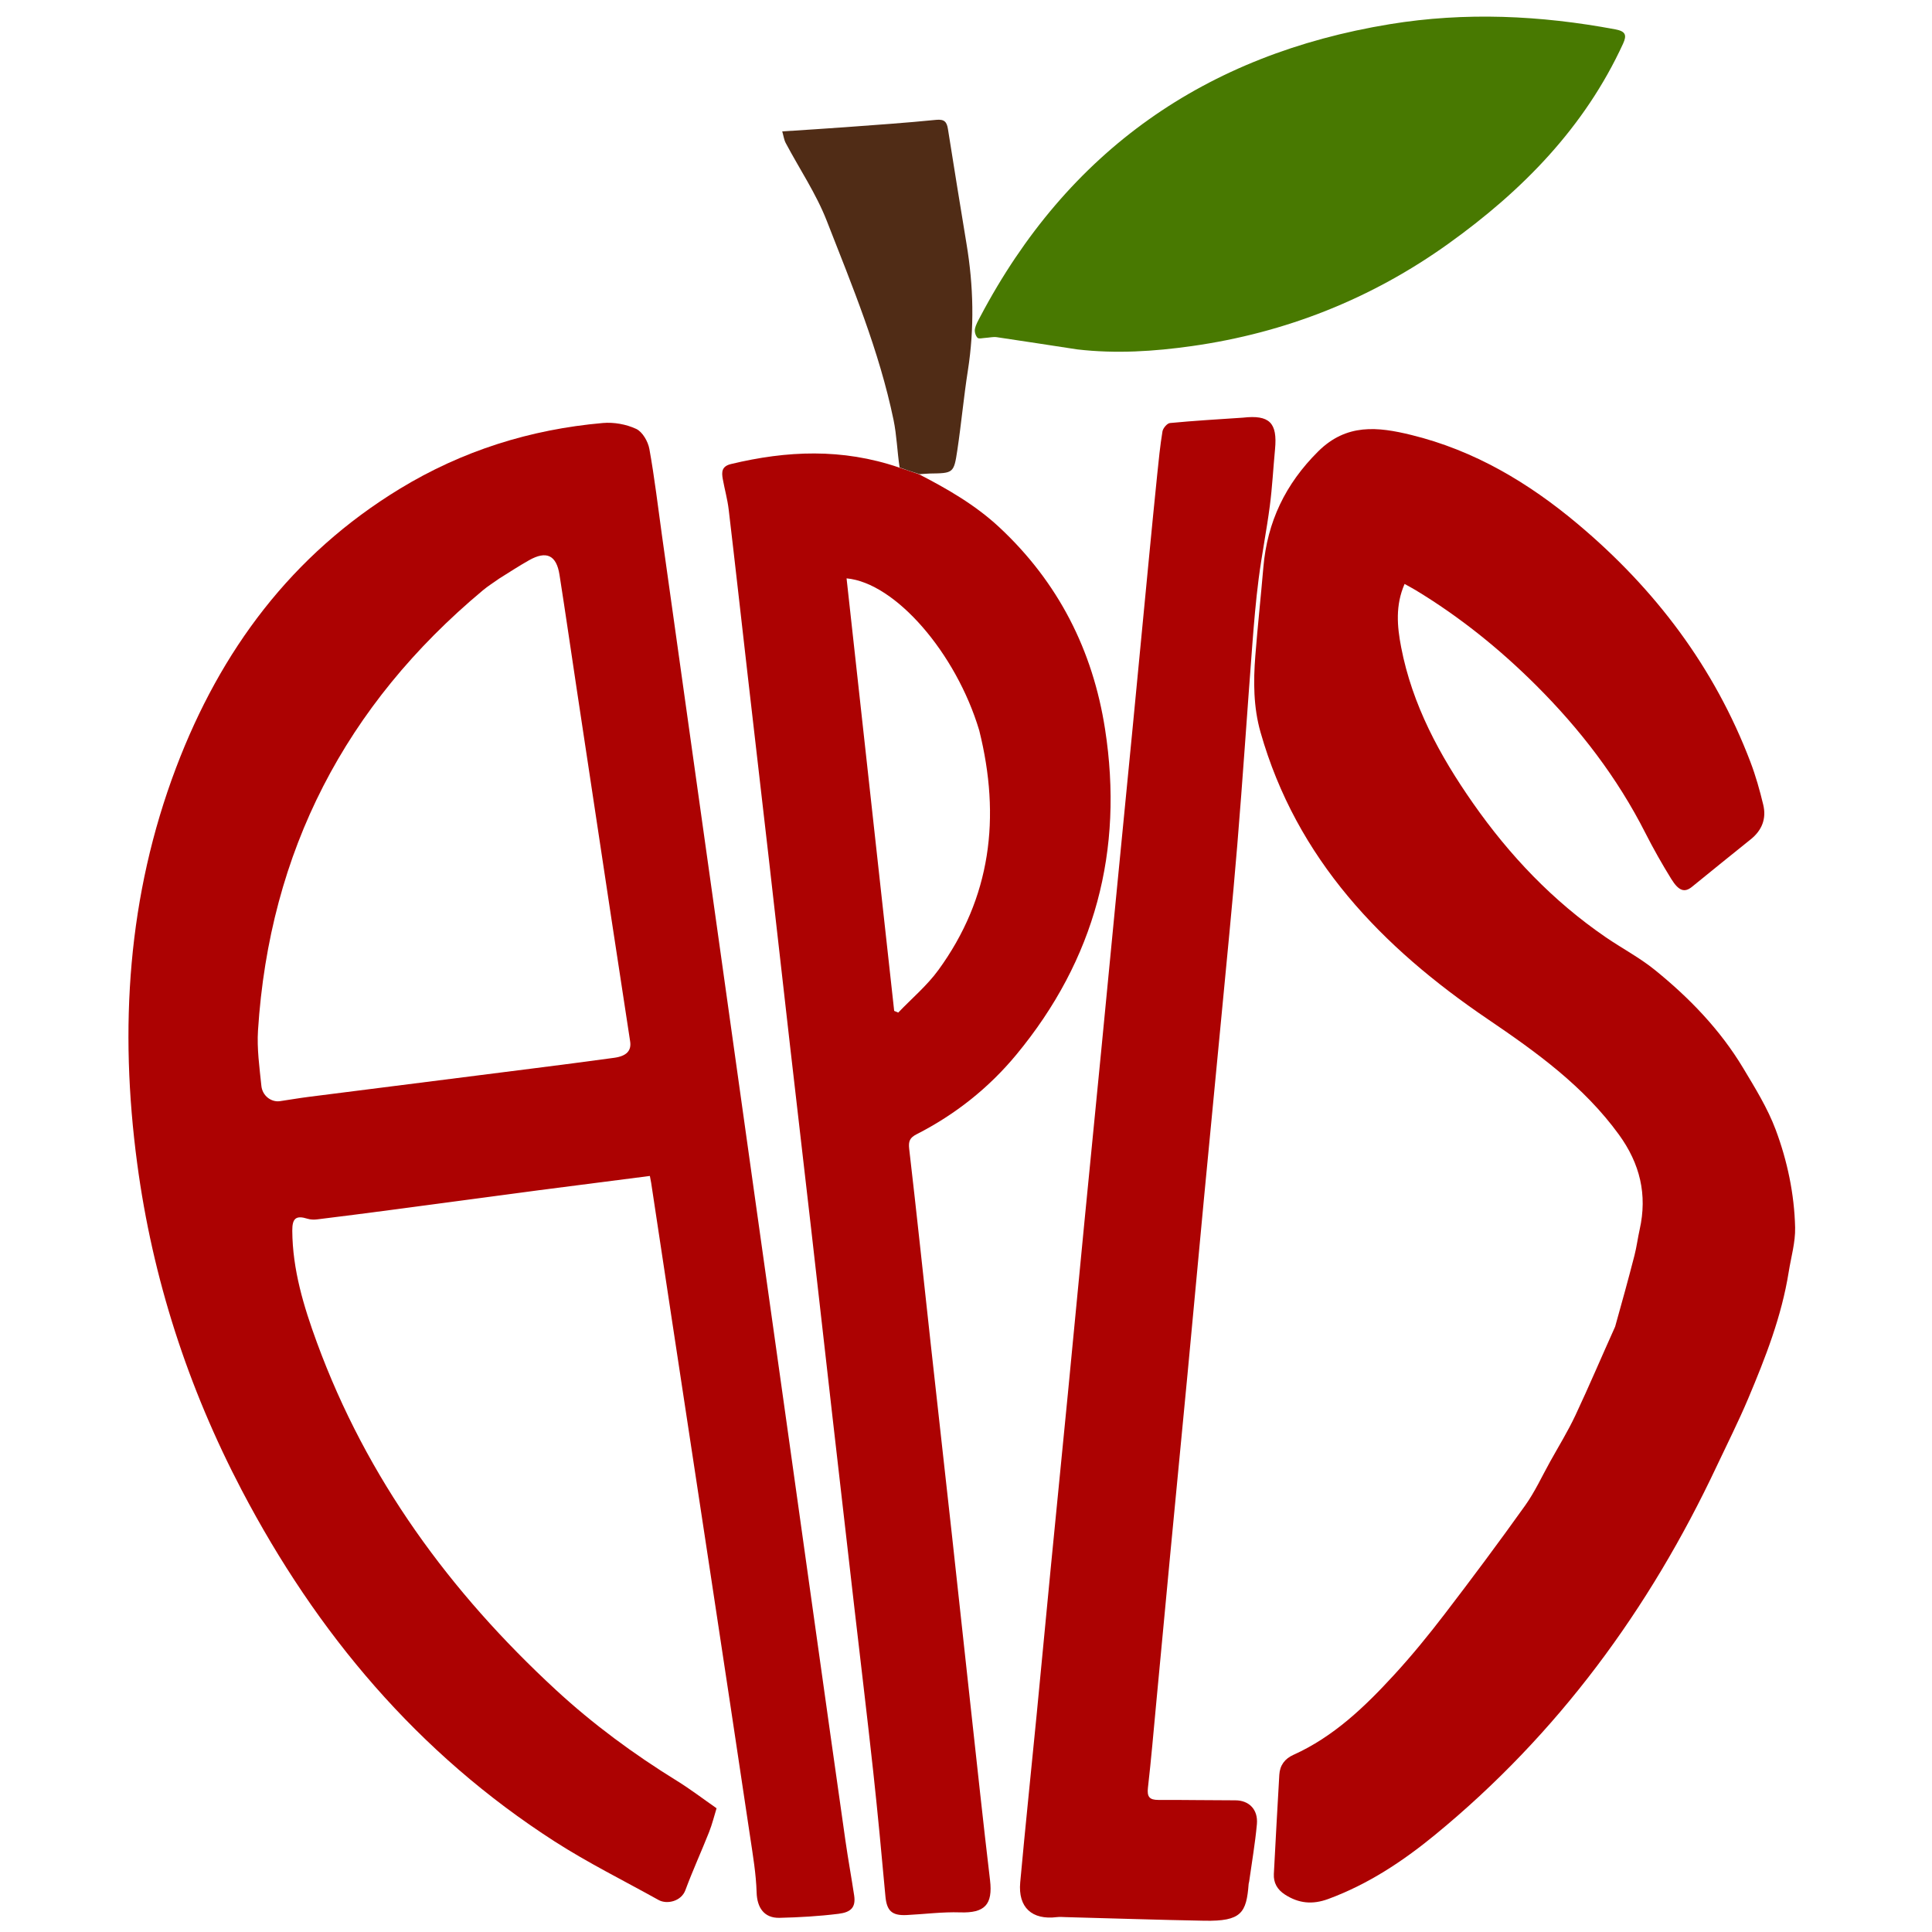
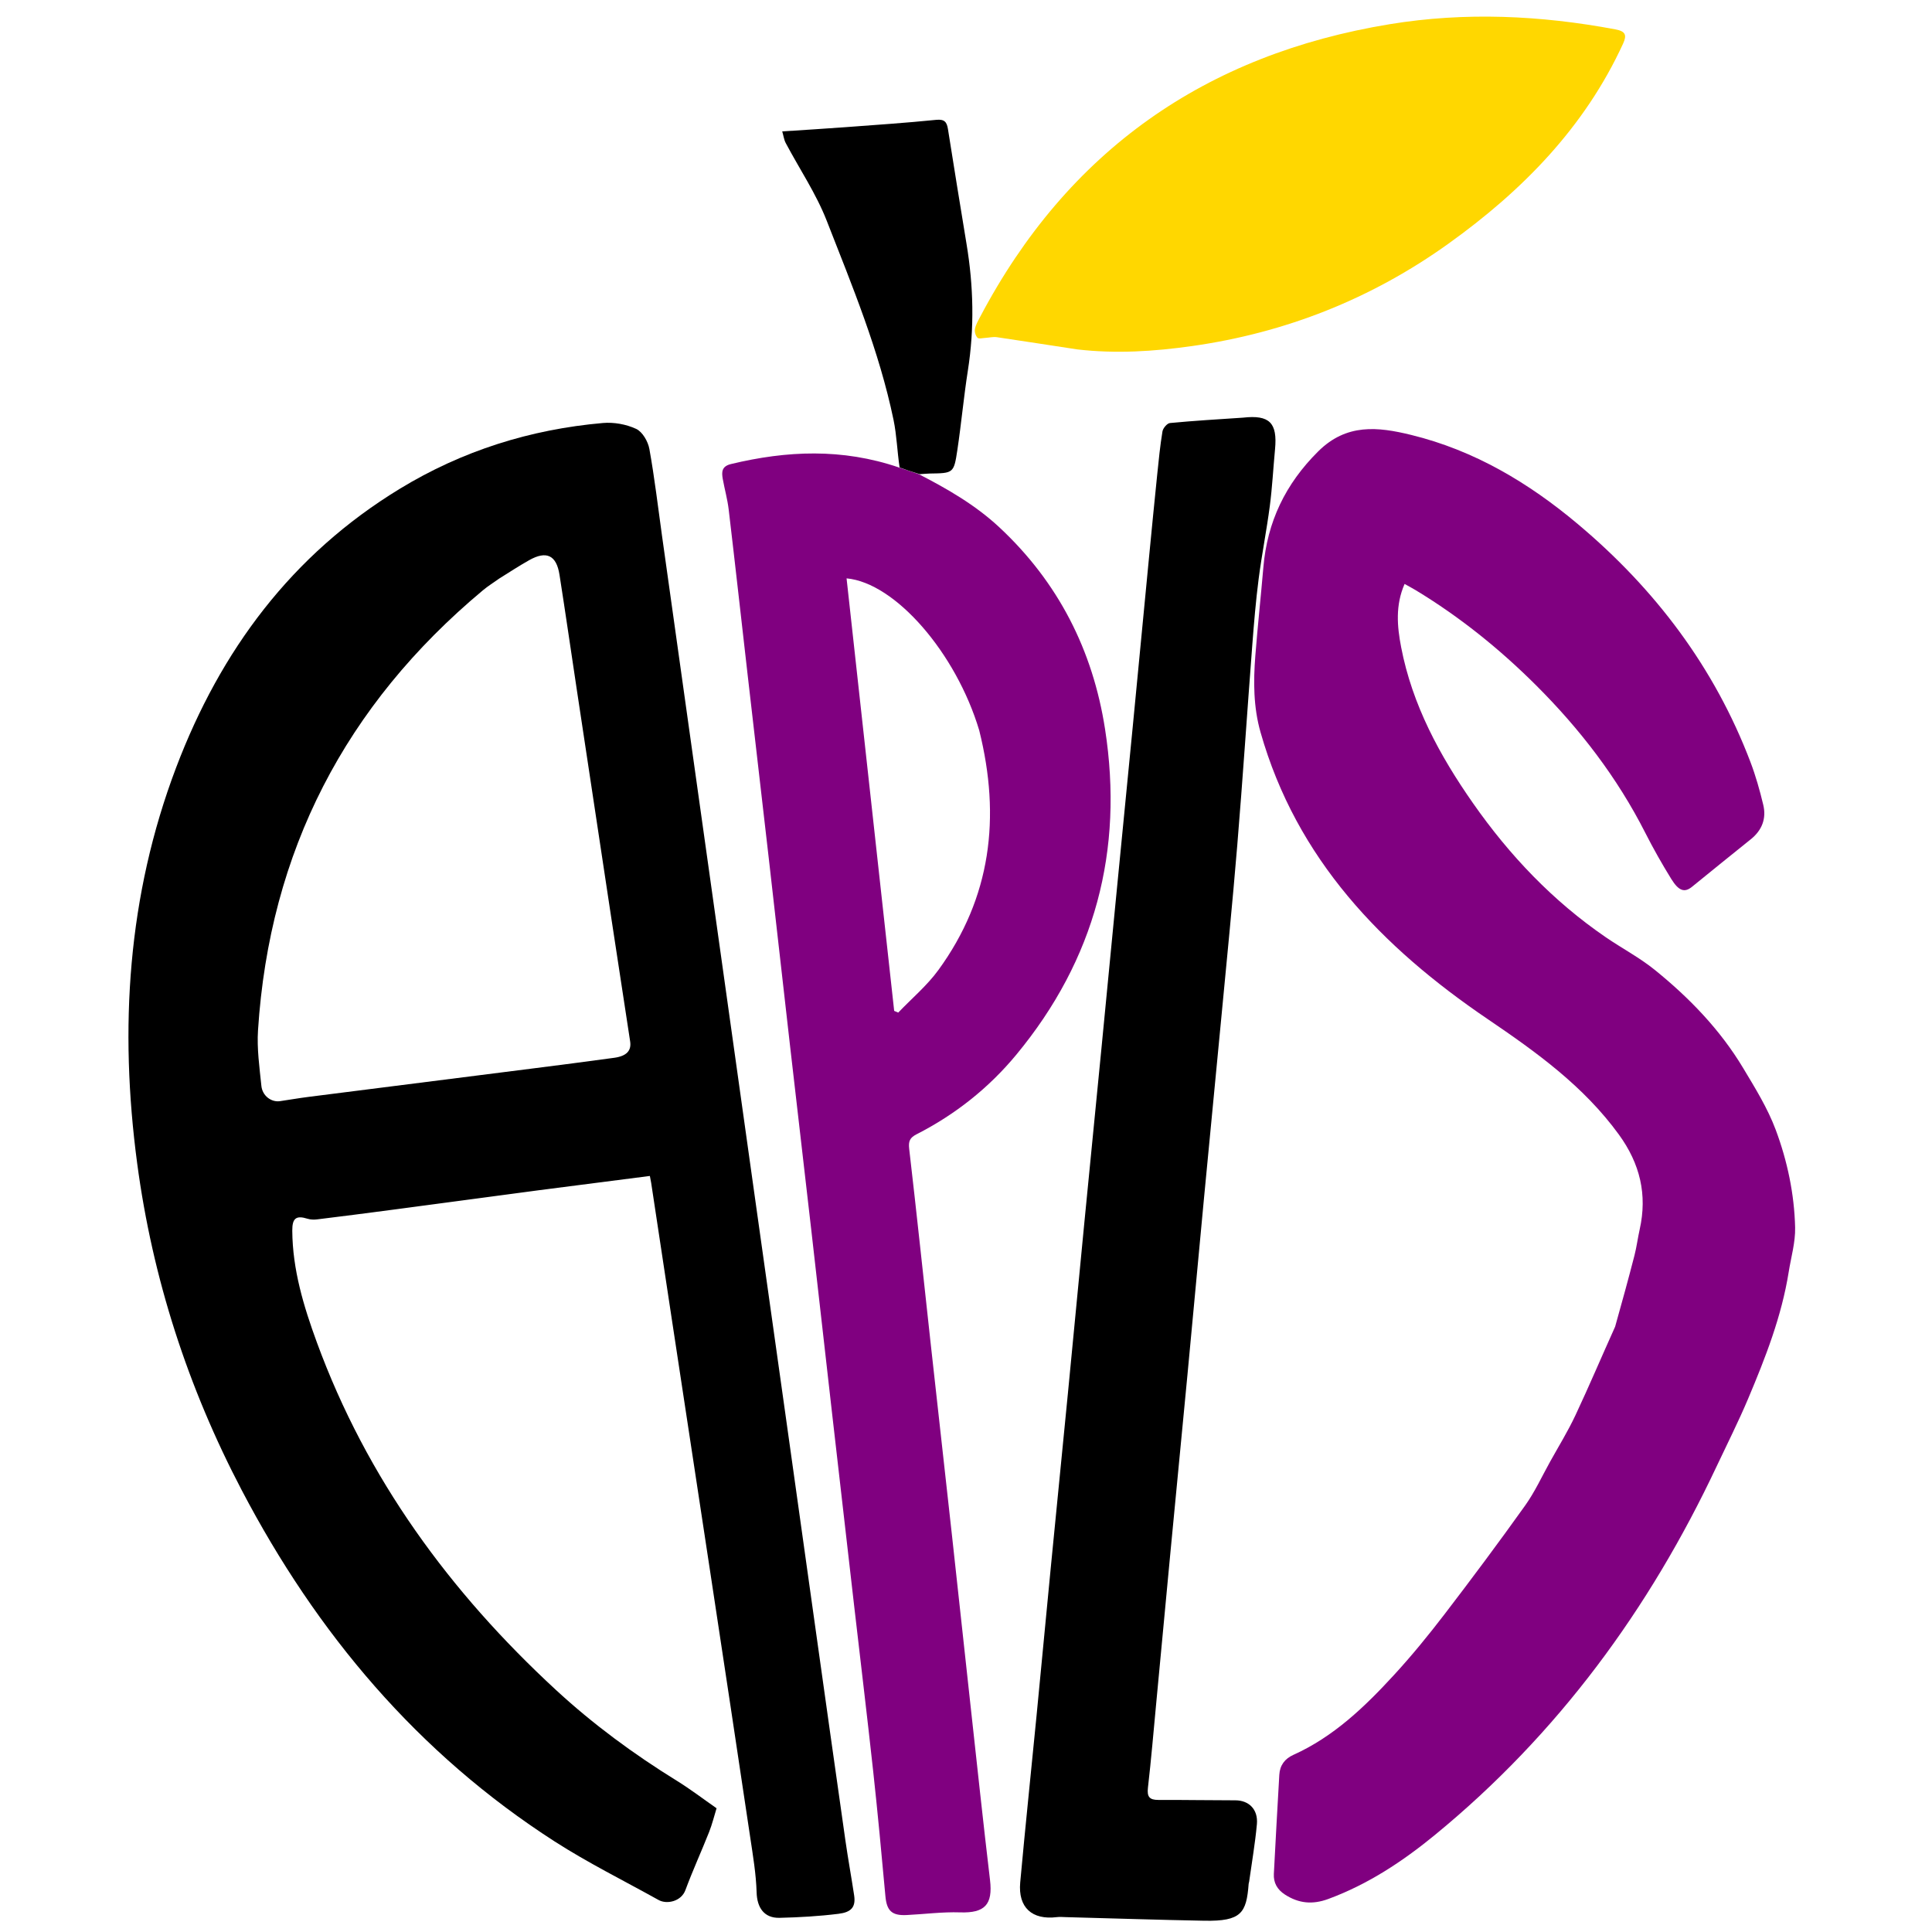
<svg xmlns="http://www.w3.org/2000/svg" version="1.1" id="Layer_1" x="0px" y="0px" width="100%" viewBox="0 0 864 864" enable-background="new 0 0 864 864" xml:space="preserve">
-   <path fill="#AC0202" opacity="1" stroke="none" d=" M241.289,532.237   C218.91,535.215 196.977,538.162 175.038,541.068   C163.985,542.532 152.926,543.95 141.86,545.308   C140.446,545.482 138.885,545.45 137.542,545.031   C132.417,543.429 130.671,544.781 130.709,550.379   C130.826,567.818 135.808,584.24 141.709,600.34   C164.022,661.221 201.203,711.971 248.533,755.678   C265.221,771.088 283.435,784.485 302.762,796.42   C308.695,800.085 314.258,804.349 320.45,808.659   C319.421,811.986 318.516,815.743 317.109,819.301   C313.669,828.001 309.754,836.52 306.509,845.289   C304.641,850.336 298.228,851.752 294.52,849.687   C278.985,841.034 262.98,833.105 248.049,823.509   C186.863,784.182 141.618,730.398 108.087,666.391   C84.015,620.442 68.2,571.704 61.347,520.267   C53.31,459.947 57.005,400.599 78.786,343.201   C98.626,290.918 130.439,248.04 178.788,218.59   C206.694,201.592 237.128,192.023 269.597,189.169   C274.514,188.737 280.062,189.733 284.508,191.806   C287.32,193.116 289.802,197.439 290.404,200.776   C292.737,213.702 294.254,226.776 296.08,239.793   C300.565,271.761 305.05,303.728 309.54,335.695   C314.053,367.826 318.574,399.957 323.086,432.088   C327.899,466.362 332.699,500.637 337.515,534.91   C342.03,567.042 346.565,599.171 351.079,631.302   C355.571,663.268 360.041,695.238 364.536,727.204   C369.031,759.17 373.513,791.138 378.074,823.094   C379.243,831.291 380.746,839.439 381.979,847.627   C382.792,853.023 380.508,855.176 374.996,855.862   C366.251,856.95 357.405,857.461 348.59,857.664   C341.689,857.823 338.562,853.067 338.366,846.332   C338.126,838.078 336.721,829.835 335.498,821.635   C329.682,782.634 323.774,743.647 317.867,704.66   C312.011,666.001 306.113,627.349 300.243,588.693   C297.221,568.788 294.222,548.88 291.206,528.975   C291.084,528.168 290.903,527.37 290.621,525.894   C274.26,528 257.996,530.094 241.289,532.237  M223.257,258.73   C220.819,260.472 218.255,262.064 215.961,263.979   C154.497,315.283 120.532,380.719 115.383,460.752   C114.853,468.98 116.044,477.358 116.891,485.621   C117.35,490.103 121.361,492.996 125.17,492.446   C129.432,491.831 133.676,491.081 137.946,490.537   C171.137,486.312 204.334,482.135 237.526,477.916   C249.906,476.343 262.286,474.762 274.649,473.056   C280.193,472.29 282.434,469.901 281.804,465.735   C279.019,447.315 276.158,428.907 273.367,410.488   C268.207,376.446 263.07,342.4 257.936,308.354   C255.357,291.247 252.887,274.123 250.209,257.032   C248.833,248.251 244.379,246.164 236.636,250.524   C232.289,252.972 228.102,255.704 223.257,258.73  z" />
-   <path fill="#AC0202" opacity="1" stroke="none" d=" M722.295,593.286   C725.353,582.445 728.239,571.931 730.956,561.373   C731.932,557.576 732.41,553.654 733.27,549.824   C736.771,534.243 733.396,520.366 724.012,507.438   C708.263,485.741 687.079,470.526 665.253,455.71   C618.033,423.655 579.822,384.204 563.703,327.426   C560.526,316.238 560.484,304.76 561.387,293.294   C562.427,280.089 563.857,266.916 564.982,253.718   C566.716,233.38 574.812,216.468 589.477,201.891   C602.185,189.26 616.21,190.865 631.064,194.496   C659.328,201.405 683.641,215.903 705.674,234.416   C740.207,263.434 766.686,298.405 782.811,340.788   C785.17,346.988 786.978,353.436 788.529,359.892   C790.012,366.063 787.997,371.304 782.931,375.352   C774.137,382.38 765.414,389.498 756.669,396.588   C753.388,399.247 750.782,398.548 747.404,393.084   C743.263,386.385 739.367,379.507 735.803,372.484   C723.245,347.74 706.584,326.069 687.008,306.541   C670.668,290.242 652.815,275.852 633.043,263.895   C631.525,262.977 629.948,262.157 628.138,261.145   C623.982,270.663 624.79,280.063 626.594,289.416   C631.58,315.275 643.833,337.865 658.715,359.157   C675.073,382.559 694.509,402.999 718.173,419.186   C725.405,424.133 733.266,428.264 740.044,433.751   C755.471,446.237 769.225,460.45 779.51,477.575   C784.886,486.528 790.497,495.578 794.122,505.287   C799.328,519.229 802.427,533.964 802.788,548.924   C802.948,555.534 800.971,562.2 799.916,568.833   C796.761,588.666 789.493,607.21 781.751,625.557   C777.442,635.768 772.427,645.683 767.704,655.719   C737.578,719.737 696.645,775.529 641.729,820.576   C627.268,832.438 611.768,842.682 594.006,849.236   C586.946,851.841 580.77,851.238 574.597,847.236   C571.183,845.022 569.473,841.978 569.673,838.03   C570.42,823.249 571.28,808.472 572.115,793.695   C572.355,789.446 574.586,786.505 578.38,784.797   C596.426,776.673 610.345,763.275 623.448,749.014   C631.394,740.365 638.852,731.221 646,721.894   C658.269,705.883 670.329,689.701 682.046,673.283   C686.397,667.188 689.561,660.242 693.221,653.66   C697.047,646.779 701.195,640.045 704.535,632.933   C710.635,619.943 716.243,606.721 722.295,593.286  z" />
-   <path fill="#AC0202" opacity="1" stroke="none" d=" M410.829,212.019   C423.714,218.645 436.212,225.843 446.905,235.81   C473.245,260.363 488.706,290.757 494.185,326.066   C502.61,380.357 489.674,429.143 454.53,471.627   C442.192,486.543 427.205,498.424 409.923,507.237   C406.903,508.777 406.191,510.315 406.594,513.773   C409.946,542.538 412.96,571.341 416.126,600.128   C419.292,628.913 422.538,657.689 425.708,686.474   C428.533,712.116 431.282,737.767 434.101,763.41   C436.939,789.218 439.686,815.036 442.746,840.818   C444.045,851.763 440.374,855.597 429.385,855.224   C421.431,854.953 413.435,856.029 405.453,856.418   C398.786,856.742 396.553,854.475 395.959,847.981   C394.263,829.427 392.536,810.873 390.518,792.352   C387.813,767.535 384.813,742.751 381.958,717.951   C378.722,689.845 375.492,661.738 372.287,633.628   C369.138,606.013 366.047,578.391 362.889,550.777   C359.711,522.999 356.46,495.23 353.283,467.452   C350.126,439.838 347.042,412.216 343.886,384.603   C340.73,356.99 337.51,329.384 334.344,301.772   C331.52,277.136 328.788,252.489 325.873,227.864   C325.331,223.278 324.05,218.784 323.231,214.226   C322.667,211.084 322.708,208.53 326.921,207.518   C351.831,201.531 376.601,200.406 401.929,209.029   C405.359,210.161 408.094,211.09 410.829,212.019  M437.92,326.647   C427.553,291.996 400.383,260.631 378.588,258.644   C385.693,323.183 392.788,387.629 399.882,452.076   C400.486,452.329 401.09,452.583 401.694,452.836   C407.732,446.517 414.575,440.782 419.672,433.777   C443.185,401.465 447.634,365.609 437.92,326.647  z" />
-   <path fill="#AC0202" opacity="1" stroke="none" d=" M555.851,186.778   C567.758,185.433 571.324,189.078 570.202,200.897   C569.4,209.348 568.97,217.845 567.87,226.255   C566.444,237.155 564.281,247.959 562.876,258.861   C561.609,268.691 560.786,278.586 560.029,288.472   C557.743,318.298 555.777,348.15 553.317,377.961   C551.154,404.169 548.523,430.339 546.044,456.52   C543.533,483.032 540.926,509.535 538.412,536.046   C535.93,562.227 533.539,588.416 531.057,614.597   C528.545,641.109 525.953,667.613 523.429,694.123   C521.298,716.493 519.22,738.867 517.107,761.238   C515.902,773.997 514.826,786.771 513.362,799.501   C512.9,803.525 514.051,804.95 518.007,804.938   C529.483,804.902 540.959,805.106 552.435,805.112   C558.52,805.116 562.689,809.174 562.089,815.786   C561.308,824.391 559.813,832.93 558.62,841.497   C558.574,841.826 558.43,842.144 558.405,842.472   C557.417,855.455 555.193,859.268 538.582,858.962   C517.927,858.581 497.278,857.897 476.627,857.35   C475.296,857.315 473.946,857.184 472.636,857.346   C461.532,858.727 455.222,853.044 456.244,841.831   C458.511,816.969 461.125,792.139 463.548,767.291   C465.713,745.094 467.786,722.887 469.946,700.689   C472.462,674.847 475.052,649.012 477.567,623.17   C480.05,597.658 482.458,572.139 484.939,546.626   C487.451,520.785 490.024,494.949 492.546,469.108   C494.68,447.242 496.769,425.371 498.898,403.504   C501.445,377.33 504.03,351.16 506.568,324.986   C509.041,299.474 511.464,273.957 513.928,248.444   C515.097,236.351 516.275,224.258 517.517,212.172   C518.178,205.74 518.808,199.295 519.863,192.924   C520.102,191.478 521.949,189.303 523.221,189.181   C533.933,188.152 544.683,187.523 555.851,186.778  z" />
-   <path fill="#487901" opacity="1" stroke="none" d=" M481.715,156.251   C469.429,154.392 457.61,152.523 445.772,150.79   C444.135,150.551 442.401,151.01 440.709,151.097   C439.48,151.161 437.718,151.651 437.138,151.046   C436.279,150.15 435.752,148.352 435.995,147.117   C436.369,145.216 437.421,143.417 438.347,141.661   C477.528,67.398 539.066,24.329 621.562,10.81   C655.253,5.289 688.894,6.864 722.365,13.124   C726.921,13.976 727.635,15.631 725.851,19.515   C708.62,57.034 680.725,85.351 647.734,108.986   C613.321,133.639 574.906,148.858 532.965,154.776   C516.135,157.151 499.179,158.281 481.715,156.251  z" />
-   <path fill="#502C16" opacity="1" stroke="none" d=" M411.311,212.046   C408.094,211.09 405.359,210.161 402.308,209.06   C401.225,201.843 401.028,194.68 399.594,187.773   C393.185,156.907 381.113,127.857 369.701,98.675   C364.968,86.57 357.51,75.536 351.384,63.966   C350.607,62.499 350.396,60.733 349.823,58.763   C359.69,58.109 368.796,57.563 377.892,56.888   C391.491,55.879 405.101,54.96 418.665,53.597   C422.357,53.226 423.422,54.556 423.918,57.663   C426.652,74.796 429.378,91.931 432.23,109.045   C435.372,127.894 435.805,146.723 432.841,165.659   C430.99,177.48 429.906,189.42 428.134,201.255   C426.575,211.658 426.363,211.617 415.771,211.766   C414.444,211.785 413.118,211.967 411.311,212.046  z" />
+   <path fill="black" opacity="1" stroke="none" d=" M241.289,532.237   C218.91,535.215 196.977,538.162 175.038,541.068   C163.985,542.532 152.926,543.95 141.86,545.308   C140.446,545.482 138.885,545.45 137.542,545.031   C132.417,543.429 130.671,544.781 130.709,550.379   C130.826,567.818 135.808,584.24 141.709,600.34   C164.022,661.221 201.203,711.971 248.533,755.678   C265.221,771.088 283.435,784.485 302.762,796.42   C308.695,800.085 314.258,804.349 320.45,808.659   C319.421,811.986 318.516,815.743 317.109,819.301   C313.669,828.001 309.754,836.52 306.509,845.289   C304.641,850.336 298.228,851.752 294.52,849.687   C278.985,841.034 262.98,833.105 248.049,823.509   C186.863,784.182 141.618,730.398 108.087,666.391   C84.015,620.442 68.2,571.704 61.347,520.267   C53.31,459.947 57.005,400.599 78.786,343.201   C98.626,290.918 130.439,248.04 178.788,218.59   C206.694,201.592 237.128,192.023 269.597,189.169   C274.514,188.737 280.062,189.733 284.508,191.806   C287.32,193.116 289.802,197.439 290.404,200.776   C292.737,213.702 294.254,226.776 296.08,239.793   C300.565,271.761 305.05,303.728 309.54,335.695   C314.053,367.826 318.574,399.957 323.086,432.088   C327.899,466.362 332.699,500.637 337.515,534.91   C342.03,567.042 346.565,599.171 351.079,631.302   C355.571,663.268 360.041,695.238 364.536,727.204   C369.031,759.17 373.513,791.138 378.074,823.094   C379.243,831.291 380.746,839.439 381.979,847.627   C382.792,853.023 380.508,855.176 374.996,855.862   C366.251,856.95 357.405,857.461 348.59,857.664   C341.689,857.823 338.562,853.067 338.366,846.332   C338.126,838.078 336.721,829.835 335.498,821.635   C329.682,782.634 323.774,743.647 317.867,704.66   C312.011,666.001 306.113,627.349 300.243,588.693   C297.221,568.788 294.222,548.88 291.206,528.975   C291.084,528.168 290.903,527.37 290.621,525.894   C274.26,528 257.996,530.094 241.289,532.237  M223.257,258.73   C220.819,260.472 218.255,262.064 215.961,263.979   C154.497,315.283 120.532,380.719 115.383,460.752   C114.853,468.98 116.044,477.358 116.891,485.621   C117.35,490.103 121.361,492.996 125.17,492.446   C129.432,491.831 133.676,491.081 137.946,490.537   C171.137,486.312 204.334,482.135 237.526,477.916   C249.906,476.343 262.286,474.762 274.649,473.056   C280.193,472.29 282.434,469.901 281.804,465.735   C279.019,447.315 276.158,428.907 273.367,410.488   C268.207,376.446 263.07,342.4 257.936,308.354   C255.357,291.247 252.887,274.123 250.209,257.032   C248.833,248.251 244.379,246.164 236.636,250.524   C232.289,252.972 228.102,255.704 223.257,258.73  z" />
+   <path fill="purple" opacity="1" stroke="none" d=" M410.829,212.019   C423.714,218.645 436.212,225.843 446.905,235.81   C473.245,260.363 488.706,290.757 494.185,326.066   C502.61,380.357 489.674,429.143 454.53,471.627   C442.192,486.543 427.205,498.424 409.923,507.237   C406.903,508.777 406.191,510.315 406.594,513.773   C409.946,542.538 412.96,571.341 416.126,600.128   C419.292,628.913 422.538,657.689 425.708,686.474   C428.533,712.116 431.282,737.767 434.101,763.41   C436.939,789.218 439.686,815.036 442.746,840.818   C444.045,851.763 440.374,855.597 429.385,855.224   C421.431,854.953 413.435,856.029 405.453,856.418   C398.786,856.742 396.553,854.475 395.959,847.981   C394.263,829.427 392.536,810.873 390.518,792.352   C387.813,767.535 384.813,742.751 381.958,717.951   C378.722,689.845 375.492,661.738 372.287,633.628   C369.138,606.013 366.047,578.391 362.889,550.777   C359.711,522.999 356.46,495.23 353.283,467.452   C350.126,439.838 347.042,412.216 343.886,384.603   C340.73,356.99 337.51,329.384 334.344,301.772   C331.52,277.136 328.788,252.489 325.873,227.864   C325.331,223.278 324.05,218.784 323.231,214.226   C322.667,211.084 322.708,208.53 326.921,207.518   C351.831,201.531 376.601,200.406 401.929,209.029   C405.359,210.161 408.094,211.09 410.829,212.019  M437.92,326.647   C427.553,291.996 400.383,260.631 378.588,258.644   C385.693,323.183 392.788,387.629 399.882,452.076   C400.486,452.329 401.09,452.583 401.694,452.836   C407.732,446.517 414.575,440.782 419.672,433.777   C443.185,401.465 447.634,365.609 437.92,326.647  z" />
+   <path fill="black" opacity="1" stroke="none" d=" M555.851,186.778   C567.758,185.433 571.324,189.078 570.202,200.897   C569.4,209.348 568.97,217.845 567.87,226.255   C566.444,237.155 564.281,247.959 562.876,258.861   C561.609,268.691 560.786,278.586 560.029,288.472   C557.743,318.298 555.777,348.15 553.317,377.961   C551.154,404.169 548.523,430.339 546.044,456.52   C543.533,483.032 540.926,509.535 538.412,536.046   C535.93,562.227 533.539,588.416 531.057,614.597   C528.545,641.109 525.953,667.613 523.429,694.123   C521.298,716.493 519.22,738.867 517.107,761.238   C515.902,773.997 514.826,786.771 513.362,799.501   C512.9,803.525 514.051,804.95 518.007,804.938   C529.483,804.902 540.959,805.106 552.435,805.112   C558.52,805.116 562.689,809.174 562.089,815.786   C561.308,824.391 559.813,832.93 558.62,841.497   C558.574,841.826 558.43,842.144 558.405,842.472   C557.417,855.455 555.193,859.268 538.582,858.962   C517.927,858.581 497.278,857.897 476.627,857.35   C475.296,857.315 473.946,857.184 472.636,857.346   C461.532,858.727 455.222,853.044 456.244,841.831   C458.511,816.969 461.125,792.139 463.548,767.291   C465.713,745.094 467.786,722.887 469.946,700.689   C472.462,674.847 475.052,649.012 477.567,623.17   C480.05,597.658 482.458,572.139 484.939,546.626   C487.451,520.785 490.024,494.949 492.546,469.108   C494.68,447.242 496.769,425.371 498.898,403.504   C501.445,377.33 504.03,351.16 506.568,324.986   C509.041,299.474 511.464,273.957 513.928,248.444   C515.097,236.351 516.275,224.258 517.517,212.172   C518.178,205.74 518.808,199.295 519.863,192.924   C520.102,191.478 521.949,189.303 523.221,189.181   C533.933,188.152 544.683,187.523 555.851,186.778  z" />
+   <path fill="purple" opacity="1" stroke="none" d=" M722.295,593.286   C725.353,582.445 728.239,571.931 730.956,561.373   C731.932,557.576 732.41,553.654 733.27,549.824   C736.771,534.243 733.396,520.366 724.012,507.438   C708.263,485.741 687.079,470.526 665.253,455.71   C618.033,423.655 579.822,384.204 563.703,327.426   C560.526,316.238 560.484,304.76 561.387,293.294   C562.427,280.089 563.857,266.916 564.982,253.718   C566.716,233.38 574.812,216.468 589.477,201.891   C602.185,189.26 616.21,190.865 631.064,194.496   C659.328,201.405 683.641,215.903 705.674,234.416   C740.207,263.434 766.686,298.405 782.811,340.788   C785.17,346.988 786.978,353.436 788.529,359.892   C790.012,366.063 787.997,371.304 782.931,375.352   C774.137,382.38 765.414,389.498 756.669,396.588   C753.388,399.247 750.782,398.548 747.404,393.084   C743.263,386.385 739.367,379.507 735.803,372.484   C723.245,347.74 706.584,326.069 687.008,306.541   C670.668,290.242 652.815,275.852 633.043,263.895   C631.525,262.977 629.948,262.157 628.138,261.145   C623.982,270.663 624.79,280.063 626.594,289.416   C631.58,315.275 643.833,337.865 658.715,359.157   C675.073,382.559 694.509,402.999 718.173,419.186   C725.405,424.133 733.266,428.264 740.044,433.751   C755.471,446.237 769.225,460.45 779.51,477.575   C784.886,486.528 790.497,495.578 794.122,505.287   C799.328,519.229 802.427,533.964 802.788,548.924   C802.948,555.534 800.971,562.2 799.916,568.833   C796.761,588.666 789.493,607.21 781.751,625.557   C777.442,635.768 772.427,645.683 767.704,655.719   C737.578,719.737 696.645,775.529 641.729,820.576   C627.268,832.438 611.768,842.682 594.006,849.236   C586.946,851.841 580.77,851.238 574.597,847.236   C571.183,845.022 569.473,841.978 569.673,838.03   C570.42,823.249 571.28,808.472 572.115,793.695   C572.355,789.446 574.586,786.505 578.38,784.797   C596.426,776.673 610.345,763.275 623.448,749.014   C631.394,740.365 638.852,731.221 646,721.894   C658.269,705.883 670.329,689.701 682.046,673.283   C686.397,667.188 689.561,660.242 693.221,653.66   C697.047,646.779 701.195,640.045 704.535,632.933   C710.635,619.943 716.243,606.721 722.295,593.286  z" />
+   <path fill="black" opacity="1" stroke="none" d=" M411.311,212.046   C408.094,211.09 405.359,210.161 402.308,209.06   C401.225,201.843 401.028,194.68 399.594,187.773   C393.185,156.907 381.113,127.857 369.701,98.675   C364.968,86.57 357.51,75.536 351.384,63.966   C350.607,62.499 350.396,60.733 349.823,58.763   C359.69,58.109 368.796,57.563 377.892,56.888   C391.491,55.879 405.101,54.96 418.665,53.597   C422.357,53.226 423.422,54.556 423.918,57.663   C426.652,74.796 429.378,91.931 432.23,109.045   C435.372,127.894 435.805,146.723 432.841,165.659   C430.99,177.48 429.906,189.42 428.134,201.255   C426.575,211.658 426.363,211.617 415.771,211.766   C414.444,211.785 413.118,211.967 411.311,212.046  z" />
+   <path fill="gold" opacity="1" stroke="none" d=" M481.715,156.251   C469.429,154.392 457.61,152.523 445.772,150.79   C444.135,150.551 442.401,151.01 440.709,151.097   C439.48,151.161 437.718,151.651 437.138,151.046   C436.279,150.15 435.752,148.352 435.995,147.117   C436.369,145.216 437.421,143.417 438.347,141.661   C477.528,67.398 539.066,24.329 621.562,10.81   C655.253,5.289 688.894,6.864 722.365,13.124   C726.921,13.976 727.635,15.631 725.851,19.515   C708.62,57.034 680.725,85.351 647.734,108.986   C613.321,133.639 574.906,148.858 532.965,154.776   C516.135,157.151 499.179,158.281 481.715,156.251  z" />
</svg>
